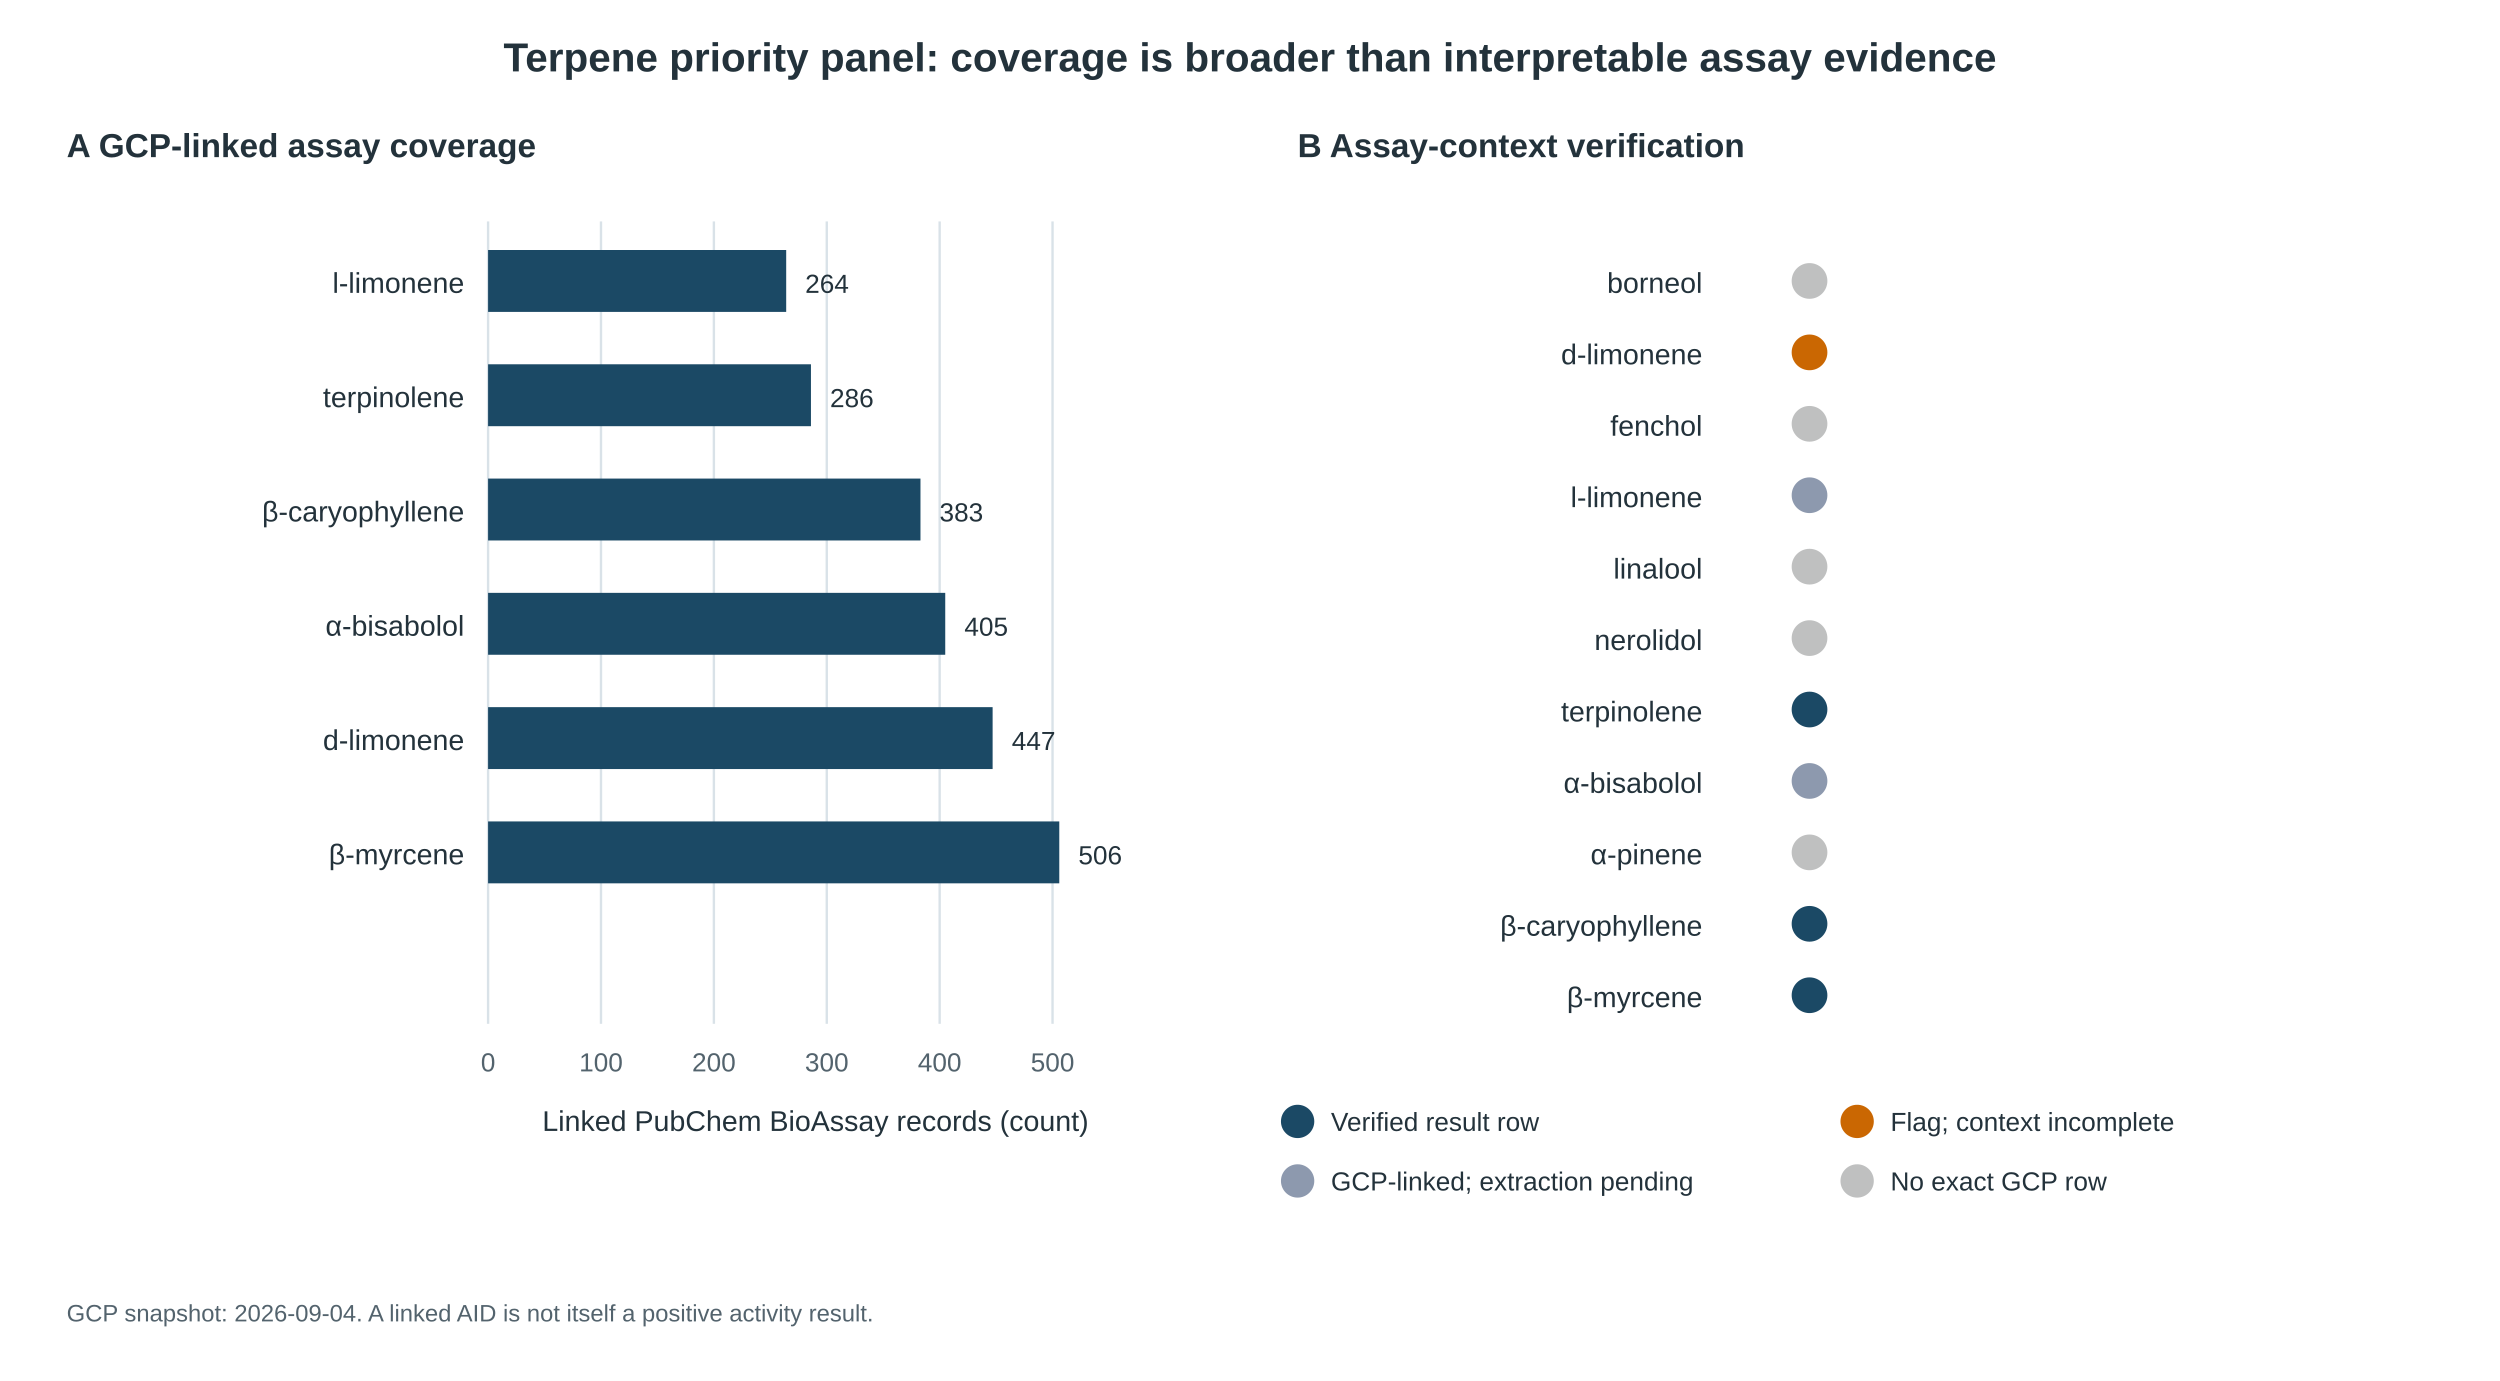
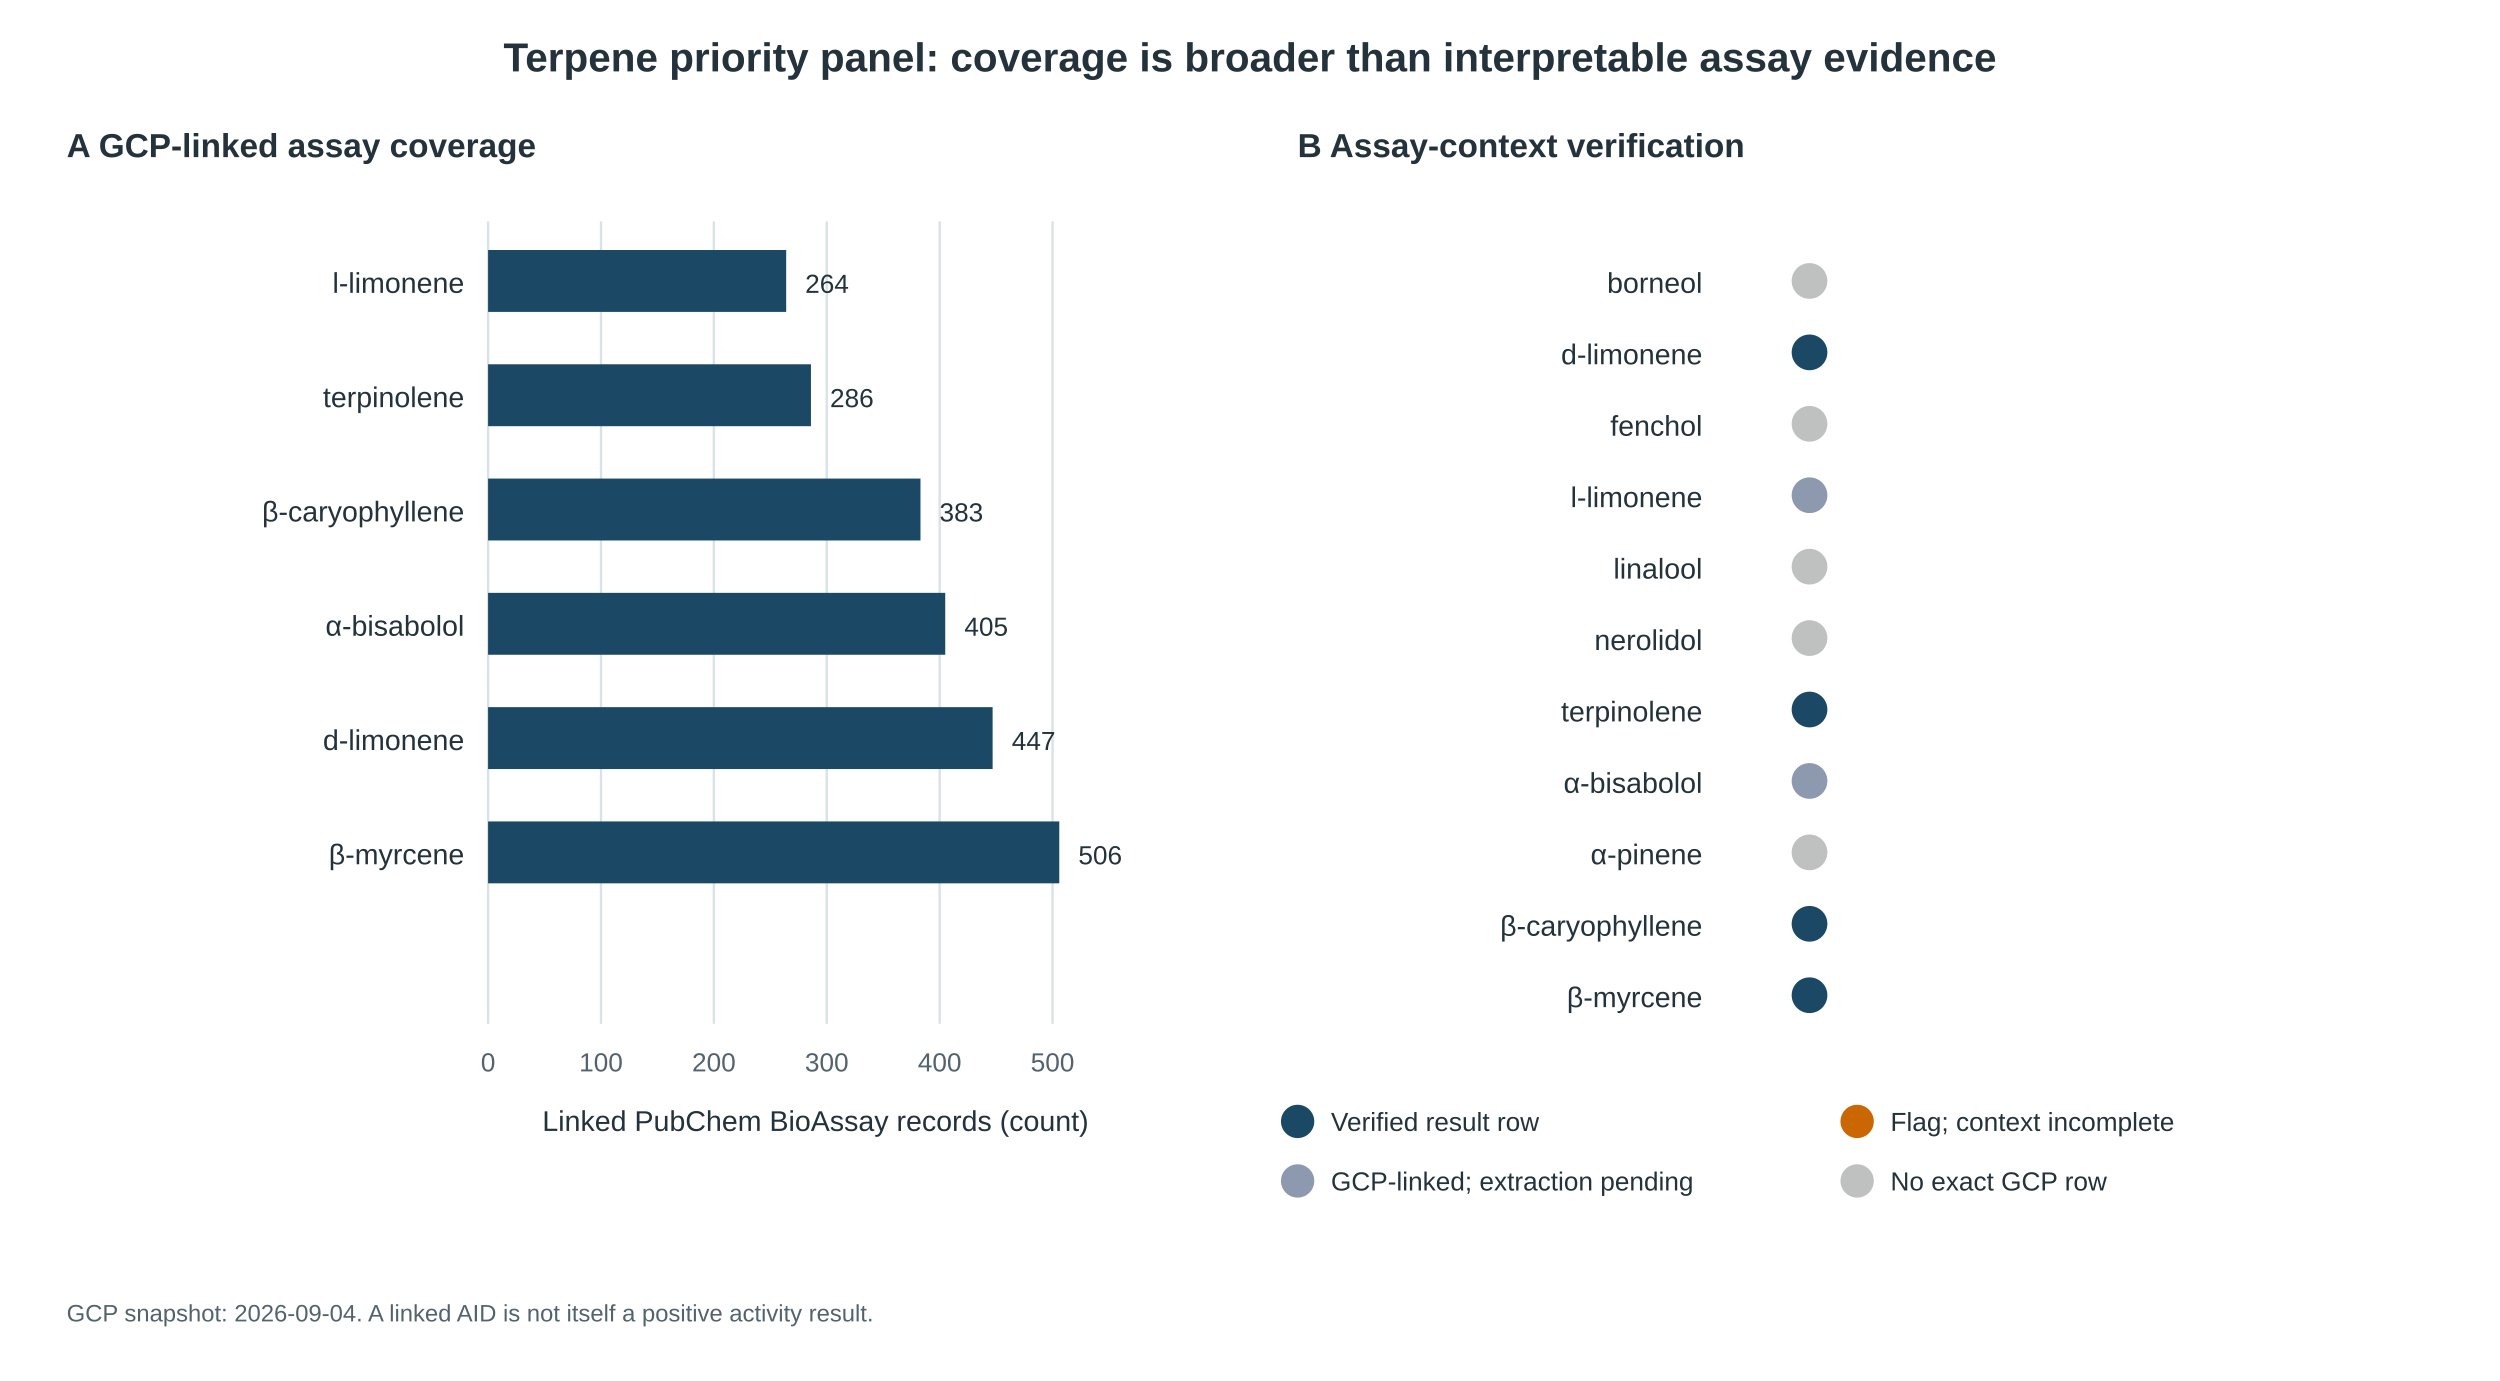
<svg xmlns="http://www.w3.org/2000/svg" width="1050" height="580" viewBox="0 0 1050 580">
  <rect width="1050" height="580" fill="white" />
  <text x="525" y="30" font-family="Arial,sans-serif" font-size="17px" font-weight="700" text-anchor="middle" fill="#23323b">Terpene priority panel: coverage is broader than interpretable assay evidence</text>
  <text x="28" y="66" font-family="Arial,sans-serif" font-size="14px" font-weight="700" text-anchor="start" fill="#23323b">A  GCP-linked assay coverage</text>
  <text x="545" y="66" font-family="Arial,sans-serif" font-size="14px" font-weight="700" text-anchor="start" fill="#23323b">B  Assay-context verification</text>
  <line x1="205.0" y1="93" x2="205.0" y2="430" stroke="#d9e2e8" stroke-width="1" />
  <text x="205.0" y="450" font-family="Arial,sans-serif" font-size="11px" font-weight="400" text-anchor="middle" fill="#53636d">0</text>
  <line x1="252.414" y1="93" x2="252.414" y2="430" stroke="#d9e2e8" stroke-width="1" />
  <text x="252.414" y="450" font-family="Arial,sans-serif" font-size="11px" font-weight="400" text-anchor="middle" fill="#53636d">100</text>
  <line x1="299.828" y1="93" x2="299.828" y2="430" stroke="#d9e2e8" stroke-width="1" />
  <text x="299.828" y="450" font-family="Arial,sans-serif" font-size="11px" font-weight="400" text-anchor="middle" fill="#53636d">200</text>
  <line x1="347.241" y1="93" x2="347.241" y2="430" stroke="#d9e2e8" stroke-width="1" />
  <text x="347.241" y="450" font-family="Arial,sans-serif" font-size="11px" font-weight="400" text-anchor="middle" fill="#53636d">300</text>
  <line x1="394.655" y1="93" x2="394.655" y2="430" stroke="#d9e2e8" stroke-width="1" />
  <text x="394.655" y="450" font-family="Arial,sans-serif" font-size="11px" font-weight="400" text-anchor="middle" fill="#53636d">400</text>
  <line x1="442.069" y1="93" x2="442.069" y2="430" stroke="#d9e2e8" stroke-width="1" />
  <text x="442.069" y="450" font-family="Arial,sans-serif" font-size="11px" font-weight="400" text-anchor="middle" fill="#53636d">500</text>
  <text x="195" y="123" font-family="Arial,sans-serif" font-size="12px" font-weight="400" text-anchor="end" fill="#23323b">l-limonene</text>
  <rect x="205" y="105" width="125.2" height="26" fill="#1b4965" />
  <text x="338.172" y="123" font-family="Arial,sans-serif" font-size="11px" font-weight="400" text-anchor="start" fill="#23323b">264</text>
  <text x="195" y="171" font-family="Arial,sans-serif" font-size="12px" font-weight="400" text-anchor="end" fill="#23323b">terpinolene</text>
  <rect x="205" y="153" width="135.6" height="26" fill="#1b4965" />
  <text x="348.603" y="171" font-family="Arial,sans-serif" font-size="11px" font-weight="400" text-anchor="start" fill="#23323b">286</text>
  <text x="195" y="219" font-family="Arial,sans-serif" font-size="12px" font-weight="400" text-anchor="end" fill="#23323b">β-caryophyllene</text>
  <rect x="205" y="201" width="181.6" height="26" fill="#1b4965" />
  <text x="394.595" y="219" font-family="Arial,sans-serif" font-size="11px" font-weight="400" text-anchor="start" fill="#23323b">383</text>
  <text x="195" y="267" font-family="Arial,sans-serif" font-size="12px" font-weight="400" text-anchor="end" fill="#23323b">α-bisabolol</text>
  <rect x="205" y="249" width="192.0" height="26" fill="#1b4965" />
  <text x="405.026" y="267" font-family="Arial,sans-serif" font-size="11px" font-weight="400" text-anchor="start" fill="#23323b">405</text>
  <text x="195" y="315" font-family="Arial,sans-serif" font-size="12px" font-weight="400" text-anchor="end" fill="#23323b">d-limonene</text>
  <rect x="205" y="297" width="211.9" height="26" fill="#1b4965" />
  <text x="424.94" y="315" font-family="Arial,sans-serif" font-size="11px" font-weight="400" text-anchor="start" fill="#23323b">447</text>
  <text x="195" y="363" font-family="Arial,sans-serif" font-size="12px" font-weight="400" text-anchor="end" fill="#23323b">β-myrcene</text>
  <rect x="205" y="345" width="239.9" height="26" fill="#1b4965" />
  <text x="452.914" y="363" font-family="Arial,sans-serif" font-size="11px" font-weight="400" text-anchor="start" fill="#23323b">506</text>
  <text x="342.5" y="475" font-family="Arial,sans-serif" font-size="12px" font-weight="400" text-anchor="middle" fill="#23323b">Linked PubChem BioAssay records (count)</text>
  <text x="715" y="123" font-family="Arial,sans-serif" font-size="12px" font-weight="400" text-anchor="end" fill="#23323b">borneol</text>
  <circle cx="760" cy="118" r="8" fill="#bfc0c0" stroke="white" stroke-width="1" />
  <text x="715" y="153" font-family="Arial,sans-serif" font-size="12px" font-weight="400" text-anchor="end" fill="#23323b">d-limonene</text>
-   <circle cx="760" cy="148" r="8" fill="#ca6702" stroke="white" stroke-width="1" />
+   <circle cx="760" cy="148" r="8" fill="#1b4965" stroke="white" stroke-width="1" />
  <text x="715" y="183" font-family="Arial,sans-serif" font-size="12px" font-weight="400" text-anchor="end" fill="#23323b">fenchol</text>
  <circle cx="760" cy="178" r="8" fill="#bfc0c0" stroke="white" stroke-width="1" />
  <text x="715" y="213" font-family="Arial,sans-serif" font-size="12px" font-weight="400" text-anchor="end" fill="#23323b">l-limonene</text>
  <circle cx="760" cy="208" r="8" fill="#8d99ae" stroke="white" stroke-width="1" />
  <text x="715" y="243" font-family="Arial,sans-serif" font-size="12px" font-weight="400" text-anchor="end" fill="#23323b">linalool</text>
  <circle cx="760" cy="238" r="8" fill="#bfc0c0" stroke="white" stroke-width="1" />
  <text x="715" y="273" font-family="Arial,sans-serif" font-size="12px" font-weight="400" text-anchor="end" fill="#23323b">nerolidol</text>
  <circle cx="760" cy="268" r="8" fill="#bfc0c0" stroke="white" stroke-width="1" />
  <text x="715" y="303" font-family="Arial,sans-serif" font-size="12px" font-weight="400" text-anchor="end" fill="#23323b">terpinolene</text>
  <circle cx="760" cy="298" r="8" fill="#1b4965" stroke="white" stroke-width="1" />
  <text x="715" y="333" font-family="Arial,sans-serif" font-size="12px" font-weight="400" text-anchor="end" fill="#23323b">α-bisabolol</text>
  <circle cx="760" cy="328" r="8" fill="#8d99ae" stroke="white" stroke-width="1" />
  <text x="715" y="363" font-family="Arial,sans-serif" font-size="12px" font-weight="400" text-anchor="end" fill="#23323b">α-pinene</text>
  <circle cx="760" cy="358" r="8" fill="#bfc0c0" stroke="white" stroke-width="1" />
  <text x="715" y="393" font-family="Arial,sans-serif" font-size="12px" font-weight="400" text-anchor="end" fill="#23323b">β-caryophyllene</text>
  <circle cx="760" cy="388" r="8" fill="#1b4965" stroke="white" stroke-width="1" />
  <text x="715" y="423" font-family="Arial,sans-serif" font-size="12px" font-weight="400" text-anchor="end" fill="#23323b">β-myrcene</text>
  <circle cx="760" cy="418" r="8" fill="#1b4965" stroke="white" stroke-width="1" />
  <circle cx="545" cy="471" r="7" fill="#1b4965" />
  <text x="559" y="475" font-family="Arial,sans-serif" font-size="11px" font-weight="400" text-anchor="start" fill="#23323b">Verified result row</text>
  <circle cx="780" cy="471" r="7" fill="#ca6702" />
  <text x="794" y="475" font-family="Arial,sans-serif" font-size="11px" font-weight="400" text-anchor="start" fill="#23323b">Flag; context incomplete</text>
  <circle cx="545" cy="496" r="7" fill="#8d99ae" />
  <text x="559" y="500" font-family="Arial,sans-serif" font-size="11px" font-weight="400" text-anchor="start" fill="#23323b">GCP-linked; extraction pending</text>
  <circle cx="780" cy="496" r="7" fill="#bfc0c0" />
  <text x="794" y="500" font-family="Arial,sans-serif" font-size="11px" font-weight="400" text-anchor="start" fill="#23323b">No exact GCP row</text>
  <text x="28" y="555" font-family="Arial,sans-serif" font-size="10px" font-weight="400" text-anchor="start" fill="#53636d">GCP snapshot: 2026-09-04. A linked AID is not itself a positive activity result.</text>
</svg>
